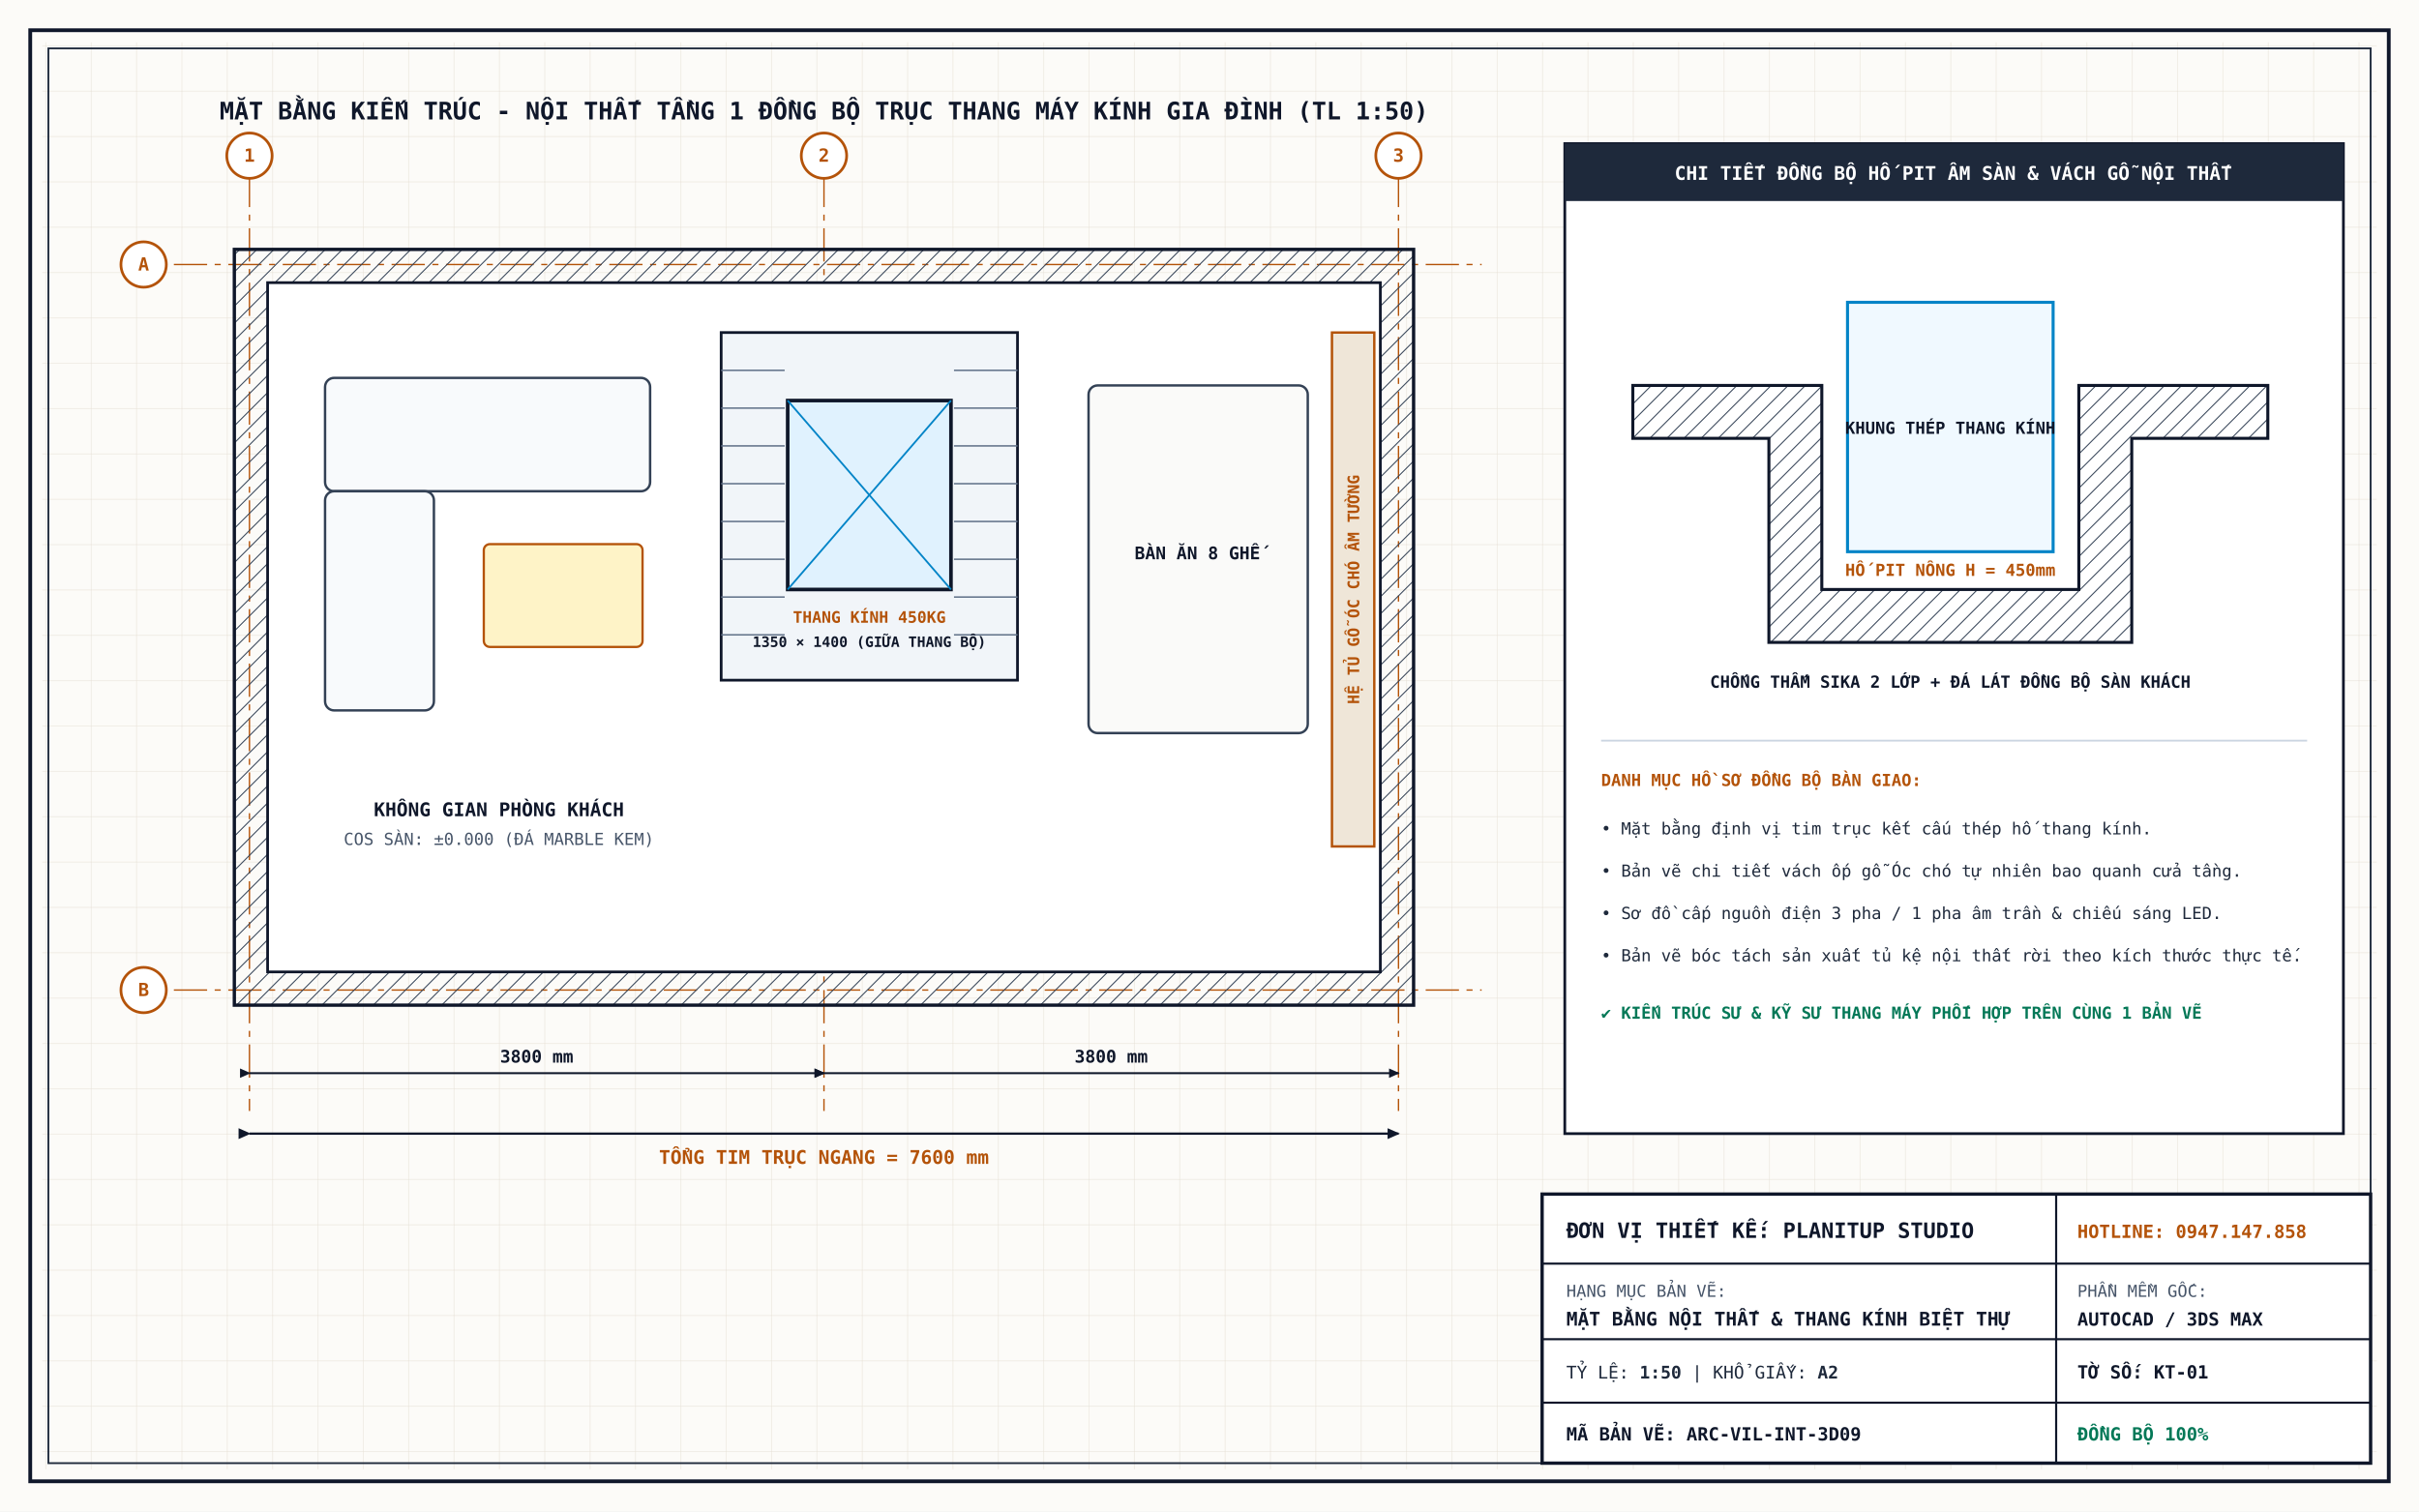
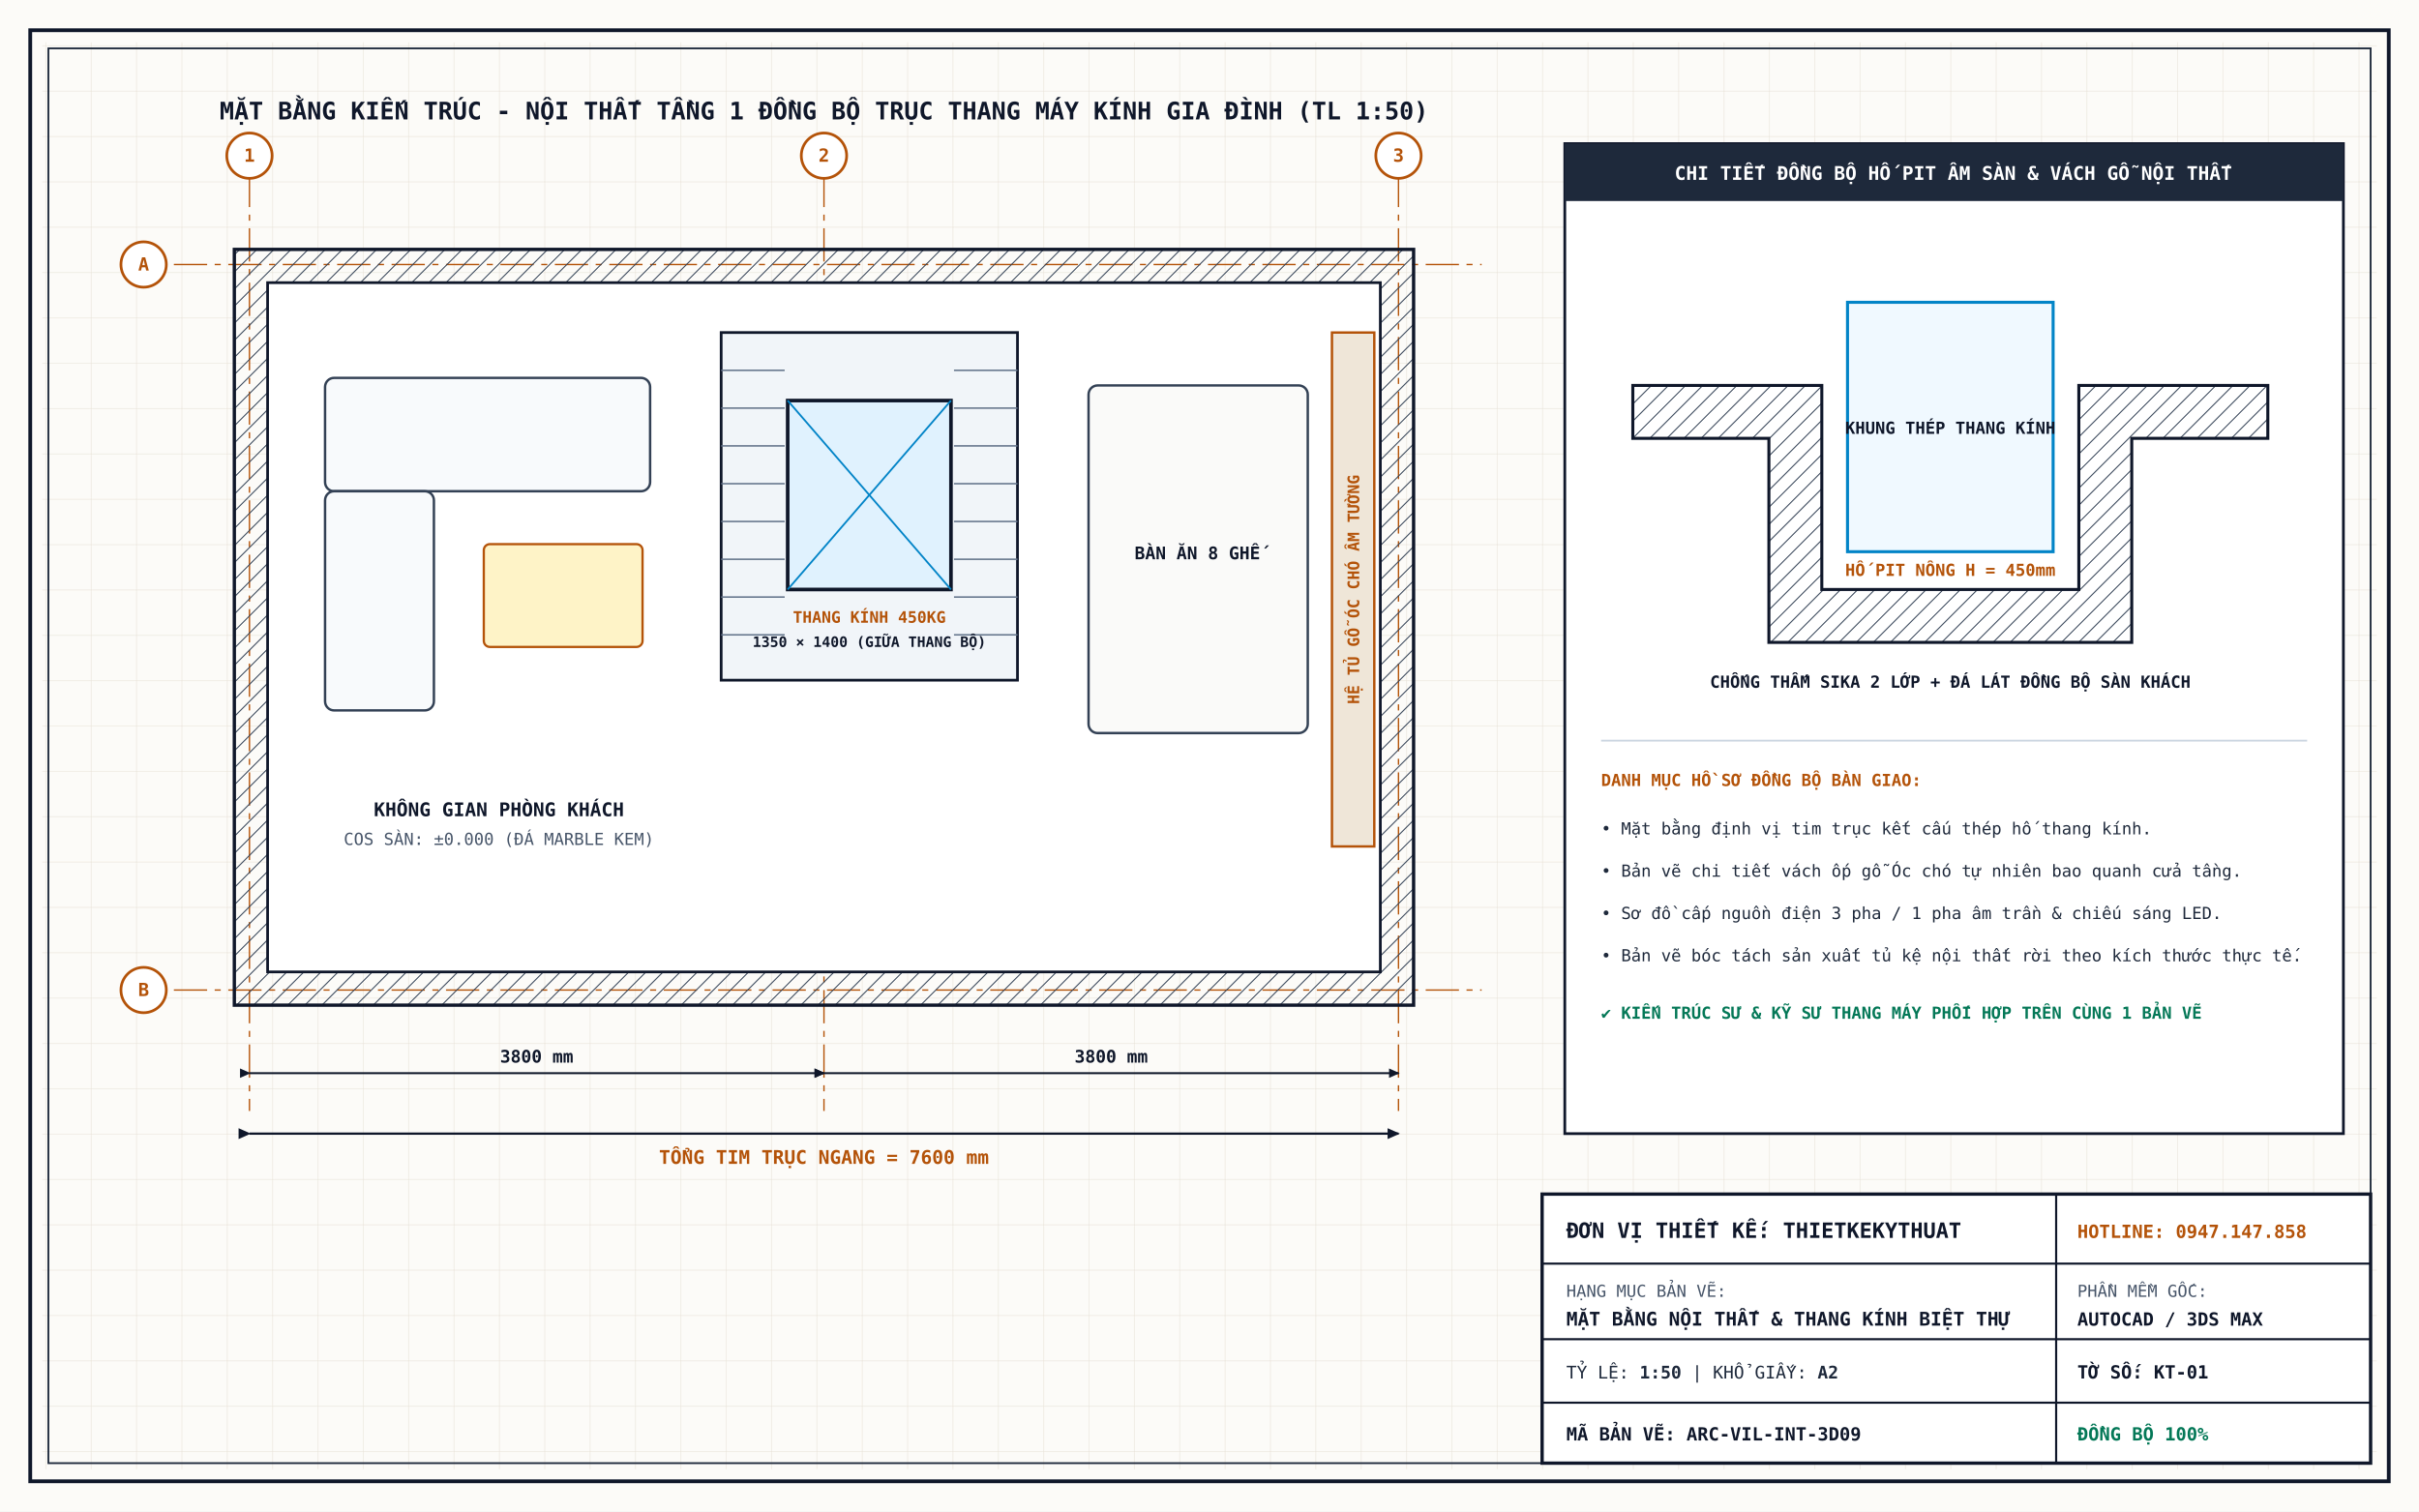
<svg xmlns="http://www.w3.org/2000/svg" viewBox="0 0 1600 1000" width="1600" height="1000">
  <defs>
    <pattern id="archGrid" width="30" height="30" patternUnits="userSpaceOnUse">
      <path d="M 30 0 L 0 0 0 30" fill="none" stroke="#e5dfd3" stroke-width="0.6" />
    </pattern>
    <pattern id="wallHatch" width="8" height="8" patternUnits="userSpaceOnUse" patternTransform="rotate(45)">
      <line x1="0" y1="0" x2="0" y2="8" stroke="#334155" stroke-width="1.2" />
    </pattern>
    <marker id="aS" viewBox="0 0 10 10" refX="2" refY="5" markerWidth="6" markerHeight="6" orient="auto-start-reverse">
      <path d="M 10 1 L 1 5 L 10 9 z" fill="#0f172a" />
    </marker>
    <marker id="aE" viewBox="0 0 10 10" refX="8" refY="5" markerWidth="6" markerHeight="6" orient="auto">
      <path d="M 0 1 L 9 5 L 0 9 z" fill="#0f172a" />
    </marker>
  </defs>
  <rect width="1600" height="1000" fill="#fcfbf8" />
  <rect x="28" y="28" width="1544" height="944" fill="url(#archGrid)" />
  <rect x="20" y="20" width="1560" height="960" fill="none" stroke="#0f172a" stroke-width="2.5" />
  <rect x="32" y="32" width="1536" height="936" fill="none" stroke="#1e293b" stroke-width="1.2" />
  <g transform="translate(95, 115)">
    <text x="450" y="-36" font-family="monospace" font-size="16" font-weight="bold" fill="#0f172a" text-anchor="middle">
      MẶT BẰNG KIẾN TRÚC - NỘI THẤT TẦNG 1 ĐỒNG BỘ TRỤC THANG MÁY KÍNH GIA ĐÌNH (TL 1:50)
    </text>
    <g stroke="#b45309" stroke-width="0.9" stroke-dasharray="22 5 4 5">
      <line x1="70" y1="0" x2="70" y2="620" />
      <line x1="450" y1="0" x2="450" y2="620" />
      <line x1="830" y1="0" x2="830" y2="620" />
      <line x1="20" y1="60" x2="885" y2="60" />
      <line x1="20" y1="540" x2="885" y2="540" />
    </g>
    <g fill="#ffffff" stroke="#b45309" stroke-width="1.8" font-family="monospace" font-size="12" font-weight="bold" text-anchor="middle">
      <circle cx="70" cy="-12" r="15" />
      <text x="70" y="-8" fill="#b45309" stroke="none">1</text>
      <circle cx="450" cy="-12" r="15" />
      <text x="450" y="-8" fill="#b45309" stroke="none">2</text>
      <circle cx="830" cy="-12" r="15" />
      <text x="830" y="-8" fill="#b45309" stroke="none">3</text>
      <circle cx="0" cy="60" r="15" />
      <text x="0" y="64" fill="#b45309" stroke="none">A</text>
      <circle cx="0" cy="540" r="15" />
      <text x="0" y="544" fill="#b45309" stroke="none">B</text>
    </g>
    <rect x="60" y="50" width="780" height="500" fill="url(#wallHatch)" stroke="#0f172a" stroke-width="2.2" />
    <rect x="82" y="72" width="736" height="456" fill="#ffffff" stroke="#0f172a" stroke-width="1.8" />
    <rect x="120" y="135" width="215" height="75" rx="6" fill="#f8fafc" stroke="#334155" stroke-width="1.6" />
    <rect x="120" y="210" width="72" height="145" rx="6" fill="#f8fafc" stroke="#334155" stroke-width="1.6" />
    <rect x="225" y="245" width="105" height="68" rx="4" fill="#fef3c7" stroke="#b45309" stroke-width="1.5" />
    <text x="235" y="425" font-family="monospace" font-size="12.5" font-weight="bold" fill="#0f172a" text-anchor="middle">KHÔNG GIAN PHÒNG KHÁCH</text>
    <text x="235" y="444" font-family="monospace" font-size="11" fill="#475569" text-anchor="middle">COS SÀN: ±0.000 (ĐÁ MARBLE KEM)</text>
    <g transform="translate(382, 105)">
      <rect x="0" y="0" width="196" height="230" fill="#f1f5f9" stroke="#0f172a" stroke-width="1.8" />
      <g stroke="#64748b" stroke-width="1">
        <line x1="0" y1="25" x2="42" y2="25" />
        <line x1="0" y1="50" x2="42" y2="50" />
        <line x1="0" y1="75" x2="42" y2="75" />
        <line x1="0" y1="100" x2="42" y2="100" />
        <line x1="0" y1="125" x2="42" y2="125" />
        <line x1="0" y1="150" x2="42" y2="150" />
        <line x1="0" y1="175" x2="42" y2="175" />
        <line x1="0" y1="200" x2="42" y2="200" />
        <line x1="154" y1="25" x2="196" y2="25" />
        <line x1="154" y1="50" x2="196" y2="50" />
        <line x1="154" y1="75" x2="196" y2="75" />
        <line x1="154" y1="100" x2="196" y2="100" />
        <line x1="154" y1="125" x2="196" y2="125" />
        <line x1="154" y1="150" x2="196" y2="150" />
        <line x1="154" y1="175" x2="196" y2="175" />
        <line x1="154" y1="200" x2="196" y2="200" />
      </g>
      <rect x="44" y="45" width="108" height="125" fill="#e0f2fe" stroke="#0f172a" stroke-width="2.4" />
      <line x1="44" y1="45" x2="152" y2="170" stroke="#0284c7" stroke-width="1.2" />
      <line x1="152" y1="45" x2="44" y2="170" stroke="#0284c7" stroke-width="1.2" />
      <text x="98" y="192" font-family="monospace" font-size="10.5" font-weight="bold" fill="#b45309" text-anchor="middle">THANG KÍNH 450KG</text>
      <text x="98" y="208" font-family="monospace" font-size="9.5" font-weight="bold" fill="#0f172a" text-anchor="middle">1350 × 1400 (GIỮA THANG BỘ)</text>
    </g>
    <rect x="625" y="140" width="145" height="230" rx="6" fill="#fafaf9" stroke="#334155" stroke-width="1.6" />
    <rect x="786" y="105" width="28" height="340" fill="#efe6d8" stroke="#b45309" stroke-width="1.6" />
    <text x="697" y="255" font-family="monospace" font-size="11.5" font-weight="bold" fill="#0f172a" text-anchor="middle">BÀN ĂN 8 GHẾ</text>
    <g transform="translate(804, 275) rotate(-90)">
      <text x="0" y="0" font-family="monospace" font-size="10.5" font-weight="bold" fill="#b45309" text-anchor="middle">HỆ TỦ GỖ ÓC CHÓ ÂM TƯỜNG</text>
    </g>
    <line x1="70" y1="595" x2="450" y2="595" stroke="#0f172a" stroke-width="1.3" marker-start="url(#aS)" marker-end="url(#aE)" />
    <text x="260" y="588" font-family="monospace" font-size="11.5" font-weight="bold" fill="#0f172a" text-anchor="middle">3800 mm</text>
    <line x1="450" y1="595" x2="830" y2="595" stroke="#0f172a" stroke-width="1.3" marker-start="url(#aS)" marker-end="url(#aE)" />
    <text x="640" y="588" font-family="monospace" font-size="11.5" font-weight="bold" fill="#0f172a" text-anchor="middle">3800 mm</text>
    <line x1="70" y1="635" x2="830" y2="635" stroke="#0f172a" stroke-width="1.5" marker-start="url(#aS)" marker-end="url(#aE)" />
    <text x="450" y="655" font-family="monospace" font-size="12.5" font-weight="bold" fill="#b45309" text-anchor="middle">TỔNG TIM TRỤC NGANG = 7600 mm</text>
  </g>
  <g transform="translate(1035, 95)">
    <rect x="0" y="0" width="515" height="655" fill="#ffffff" stroke="#0f172a" stroke-width="1.8" />
    <rect x="0" y="0" width="515" height="38" fill="#1e293b" />
    <text x="257" y="24" font-family="monospace" font-size="12.5" font-weight="bold" fill="#ffffff" text-anchor="middle">
      CHI TIẾT ĐỒNG BỘ HỐ PIT ÂM SÀN &amp; VÁCH GỖ NỘI THẤT
    </text>
    <g transform="translate(45, 70)">
      <path d="M 0 90 H 125 V 225 H 295 V 90 H 420 V 125 H 330 V 260 H 90 V 125 H 0 Z" fill="url(#wallHatch)" stroke="#0f172a" stroke-width="2" />
      <rect x="142" y="35" width="136" height="165" fill="#f0f9ff" stroke="#0284c7" stroke-width="2" />
      <text x="210" y="122" font-family="monospace" font-size="11" font-weight="bold" fill="#0f172a" text-anchor="middle">KHUNG THÉP THANG KÍNH</text>
      <text x="210" y="216" font-family="monospace" font-size="11" font-weight="bold" fill="#b45309" text-anchor="middle">HỐ PIT NÔNG H = 450mm</text>
      <text x="210" y="290" font-family="monospace" font-size="11" font-weight="bold" fill="#0f172a" text-anchor="middle">CHỐNG THẤM SIKA 2 LỚP + ĐÁ LÁT ĐỒNG BỘ SÀN KHÁCH</text>
    </g>
    <line x1="24" y1="395" x2="491" y2="395" stroke="#cbd5e1" stroke-width="1.2" />
    <g font-family="monospace" font-size="11" fill="#1e293b" transform="translate(24, 425)">
      <text x="0" y="0" font-weight="bold" fill="#b45309">DANH MỤC HỒ SƠ ĐỒNG BỘ BÀN GIAO:</text>
      <text x="0" y="32">• Mặt bằng định vị tim trục kết cấu thép hố thang kính.</text>
      <text x="0" y="60">• Bản vẽ chi tiết vách ốp gỗ Óc chó tự nhiên bao quanh cửa tầng.</text>
      <text x="0" y="88">• Sơ đồ cấp nguồn điện 3 pha / 1 pha âm trần &amp; chiếu sáng LED.</text>
      <text x="0" y="116">• Bản vẽ bóc tách sản xuất tủ kệ nội thất rời theo kích thước thực tế.</text>
      <text x="0" y="154" font-weight="bold" fill="#047857">✔ KIẾN TRÚC SƯ &amp; KỸ SƯ THANG MÁY PHỐI HỢP TRÊN CÙNG 1 BẢN VẼ</text>
    </g>
  </g>
  <g transform="translate(1020, 790)">
    <rect x="0" y="0" width="548" height="178" fill="#ffffff" stroke="#0f172a" stroke-width="2.2" />
    <line x1="0" y1="46" x2="548" y2="46" stroke="#0f172a" stroke-width="1.4" />
    <line x1="0" y1="96" x2="548" y2="96" stroke="#0f172a" stroke-width="1.4" />
    <line x1="0" y1="138" x2="548" y2="138" stroke="#0f172a" stroke-width="1.4" />
    <line x1="340" y1="0" x2="340" y2="178" stroke="#0f172a" stroke-width="1.4" />
-     <text x="16" y="29" font-family="monospace" font-size="14" font-weight="bold" fill="#0f172a">ĐƠN VỊ THIẾT KẾ: PLANITUP STUDIO</text>
+     <text x="16" y="29" font-family="monospace" font-size="14" font-weight="bold" fill="#0f172a">ĐƠN VỊ THIẾT KẾ: THIETKEKYTHUAT</text>
    <text x="354" y="29" font-family="monospace" font-size="12" font-weight="bold" fill="#b45309">HOTLINE: 0947.147.858</text>
    <text x="16" y="68" font-family="monospace" font-size="11" fill="#475569">HẠNG MỤC BẢN VẼ:</text>
    <text x="16" y="87" font-family="monospace" font-size="12.5" font-weight="bold" fill="#0f172a">MẶT BẰNG NỘI THẤT &amp; THANG KÍNH BIỆT THỰ</text>
    <text x="354" y="68" font-family="monospace" font-size="11" fill="#475569">PHẦN MỀM GỐC:</text>
    <text x="354" y="87" font-family="monospace" font-size="12" font-weight="bold" fill="#0f172a">AUTOCAD / 3DS MAX</text>
    <text x="16" y="122" font-family="monospace" font-size="11.5" fill="#1e293b">TỶ LỆ: <tspan font-weight="bold">1:50</tspan>   |   KHỔ GIẤY: <tspan font-weight="bold">A2</tspan>
    </text>
    <text x="354" y="122" font-family="monospace" font-size="12" font-weight="bold" fill="#0f172a">TỜ SỐ: KT-01</text>
    <text x="16" y="163" font-family="monospace" font-size="12" font-weight="bold" fill="#0f172a">MÃ BẢN VẼ: ARC-VIL-INT-3D09</text>
    <text x="354" y="163" font-family="monospace" font-size="12" font-weight="bold" fill="#047857">ĐỒNG BỘ 100%</text>
  </g>
</svg>
